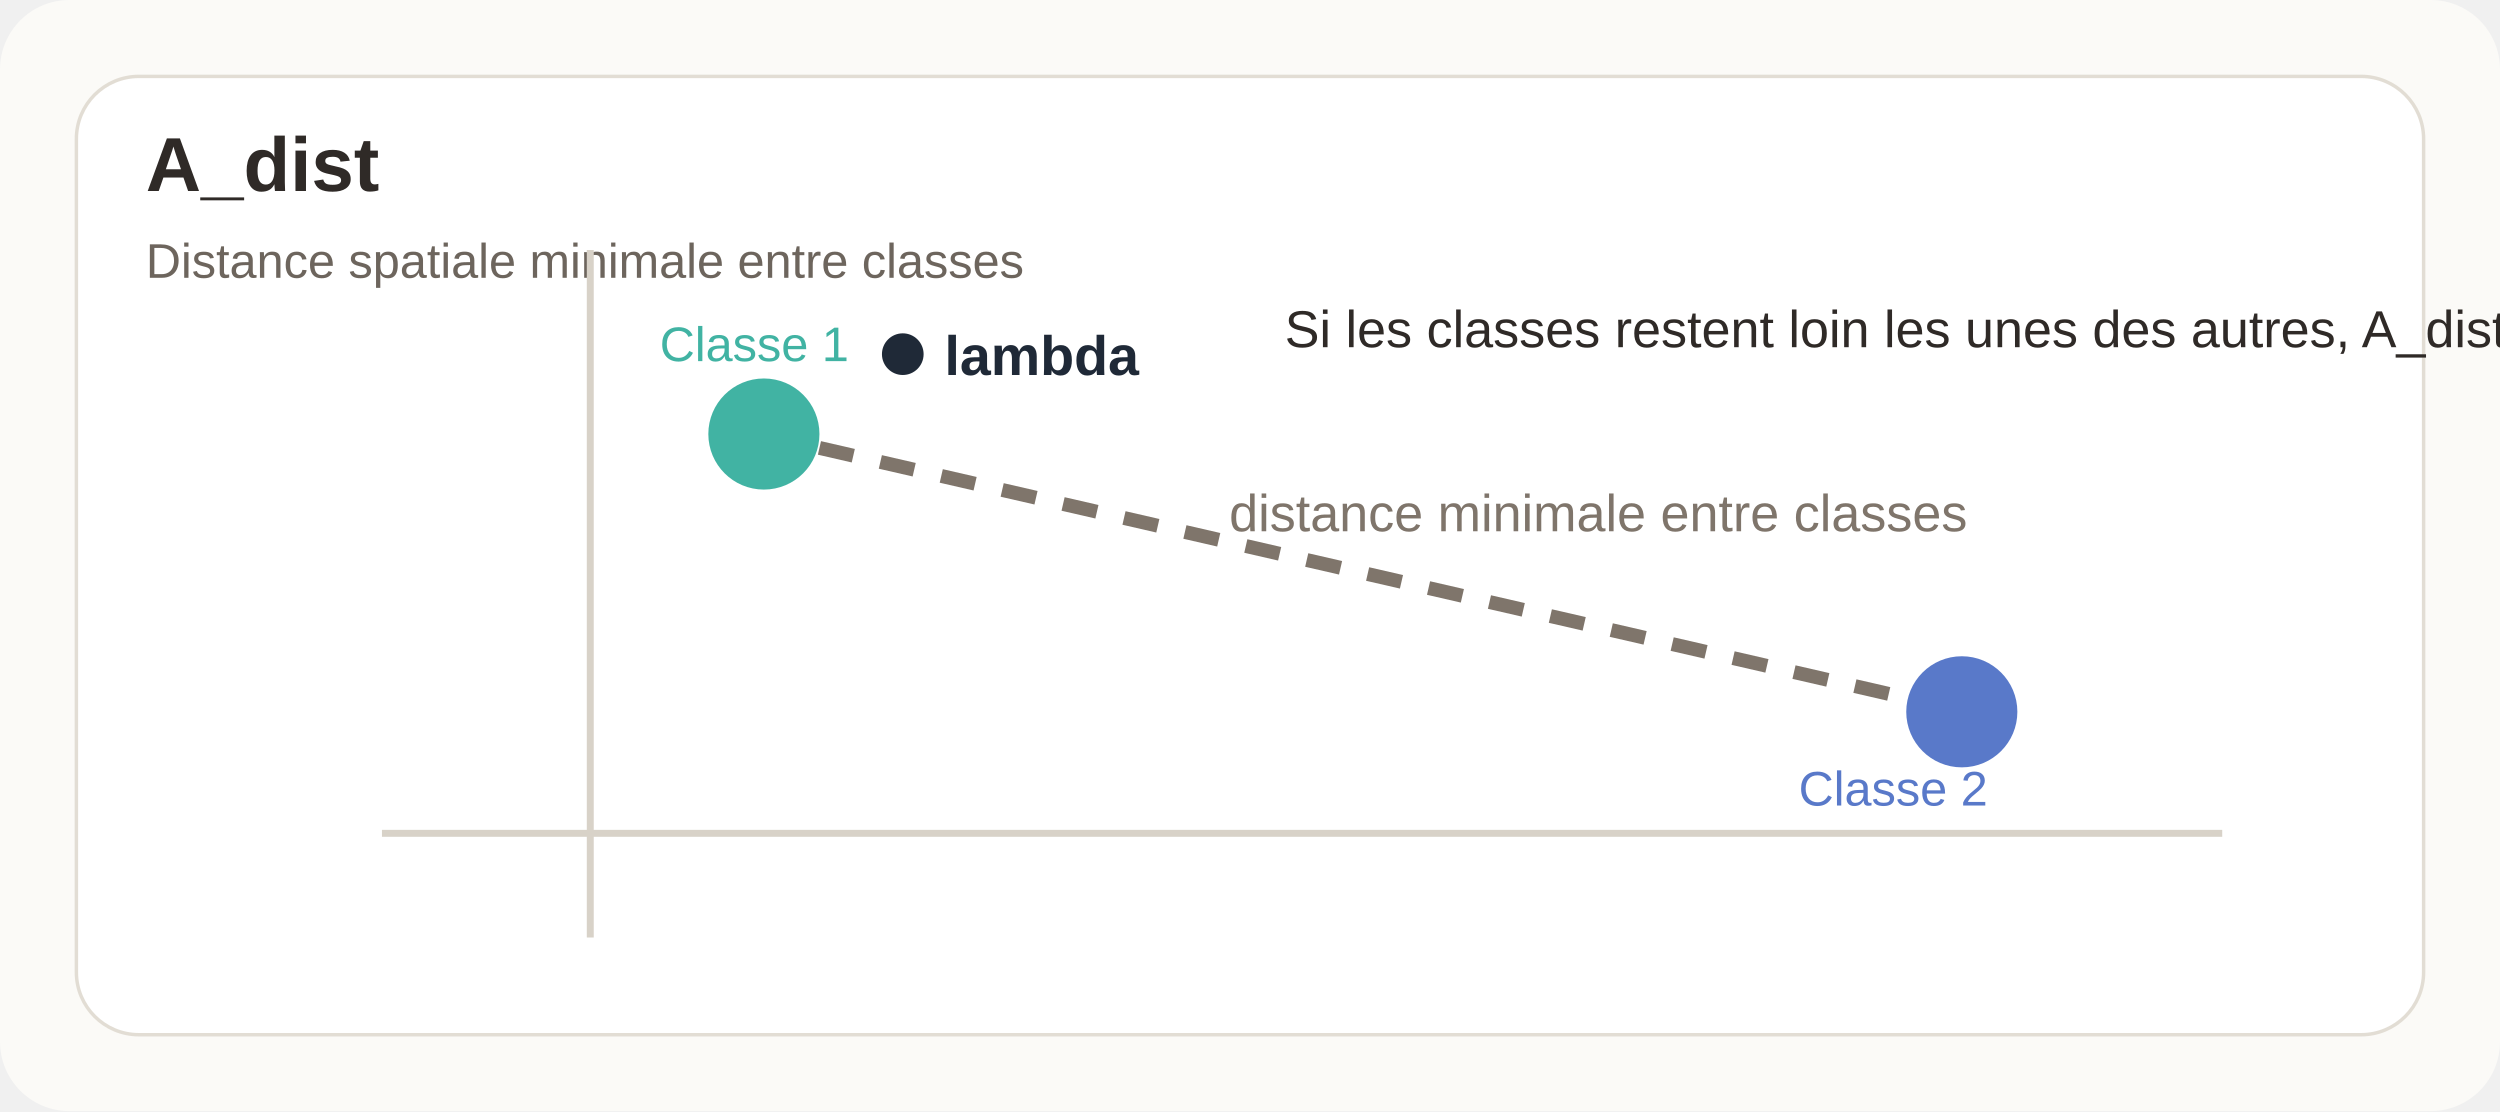
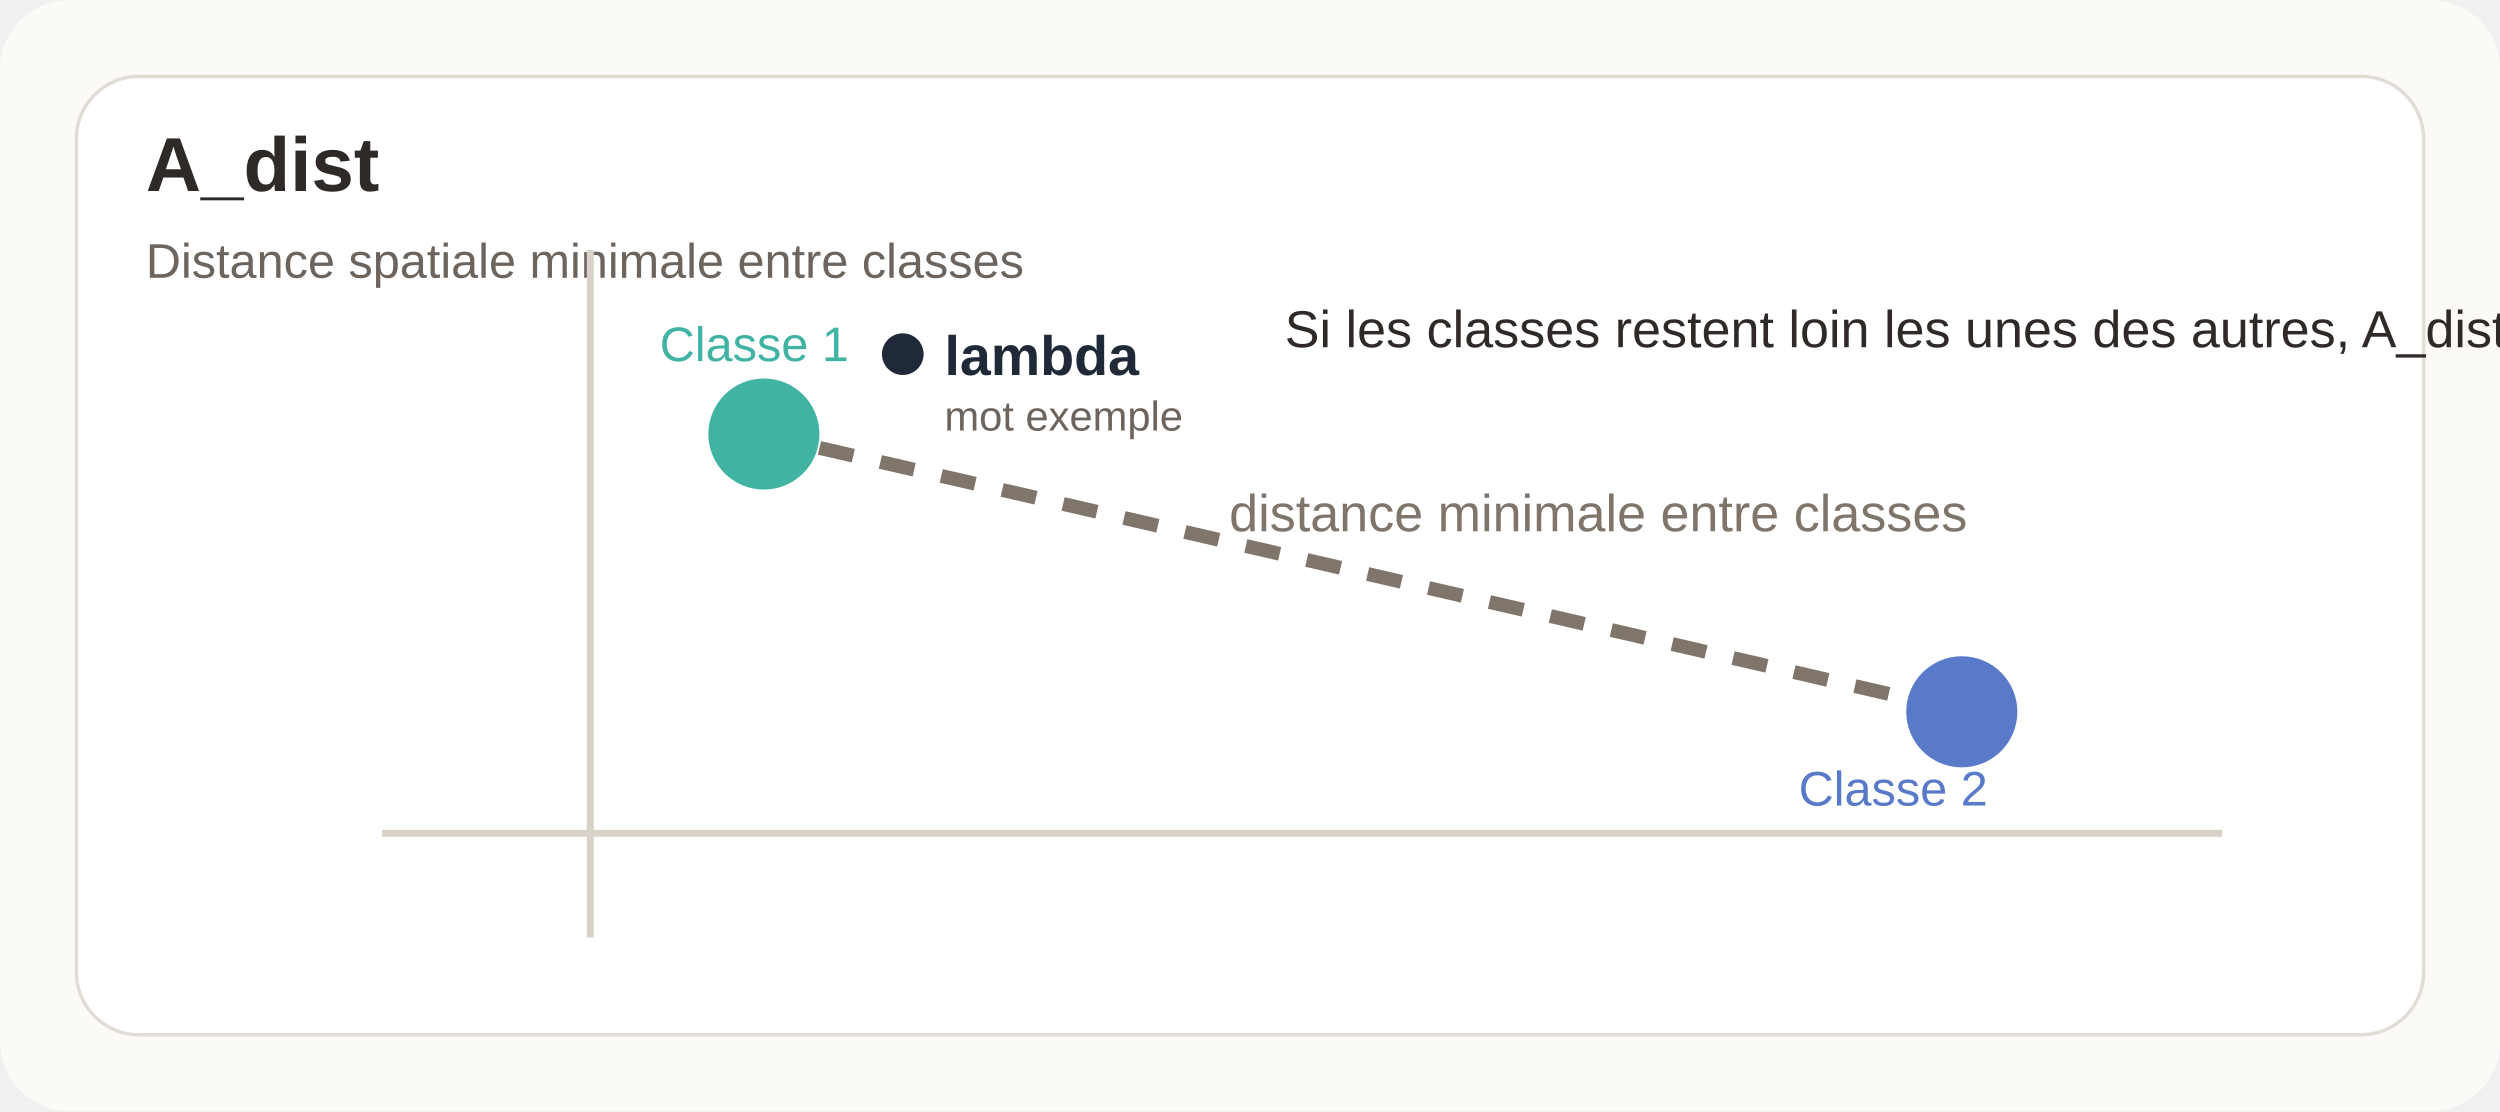
<svg xmlns="http://www.w3.org/2000/svg" width="720" height="320" viewBox="0 0 720 320" role="img" aria-labelledby="title desc">
  <rect width="720" height="320" rx="20" fill="#fbfaf7" />
  <rect x="22" y="22" width="676" height="276" rx="18" fill="#ffffff" stroke="#e2ddd4" />
  <text x="42" y="55" font-family="Arial, sans-serif" font-size="22" font-weight="700" fill="#2f2a27">A_dist</text>
  <text x="42" y="80" font-family="Arial, sans-serif" font-size="14" fill="#6d655d">Distance spatiale minimale entre classes</text>
  <line x1="110" y1="240" x2="640" y2="240" stroke="#d8d2c8" stroke-width="2" />
  <line x1="170" y1="270" x2="170" y2="72" stroke="#d8d2c8" stroke-width="2" />
  <circle cx="220" cy="125" r="16" fill="#41b3a3" />
  <circle cx="565" cy="205" r="16" fill="#5979c9" />
  <line x1="236" y1="129" x2="549" y2="201" stroke="#7f756b" stroke-width="4" stroke-dasharray="10 8" />
  <text x="354" y="153" font-family="Arial, sans-serif" font-size="15" fill="#7f756b">distance minimale entre classes</text>
  <circle cx="260" cy="102" r="6" fill="#1f2937" />
  <text x="272" y="108" font-family="Arial, sans-serif" font-size="16" font-weight="700" fill="#1f2937">lambda</text>
+   <text x="272" y="124" font-family="Arial, sans-serif" font-size="12" fill="#6d655d">mot exemple</text>
  <text x="190" y="104" font-family="Arial, sans-serif" font-size="14" fill="#41b3a3">Classe 1</text>
  <text x="518" y="232" font-family="Arial, sans-serif" font-size="14" fill="#5979c9">Classe 2</text>
  <text x="370" y="100" font-family="Arial, sans-serif" font-size="15" fill="#2f2a27">Si les classes restent loin les unes des autres, A_dist monte.</text>
</svg>
